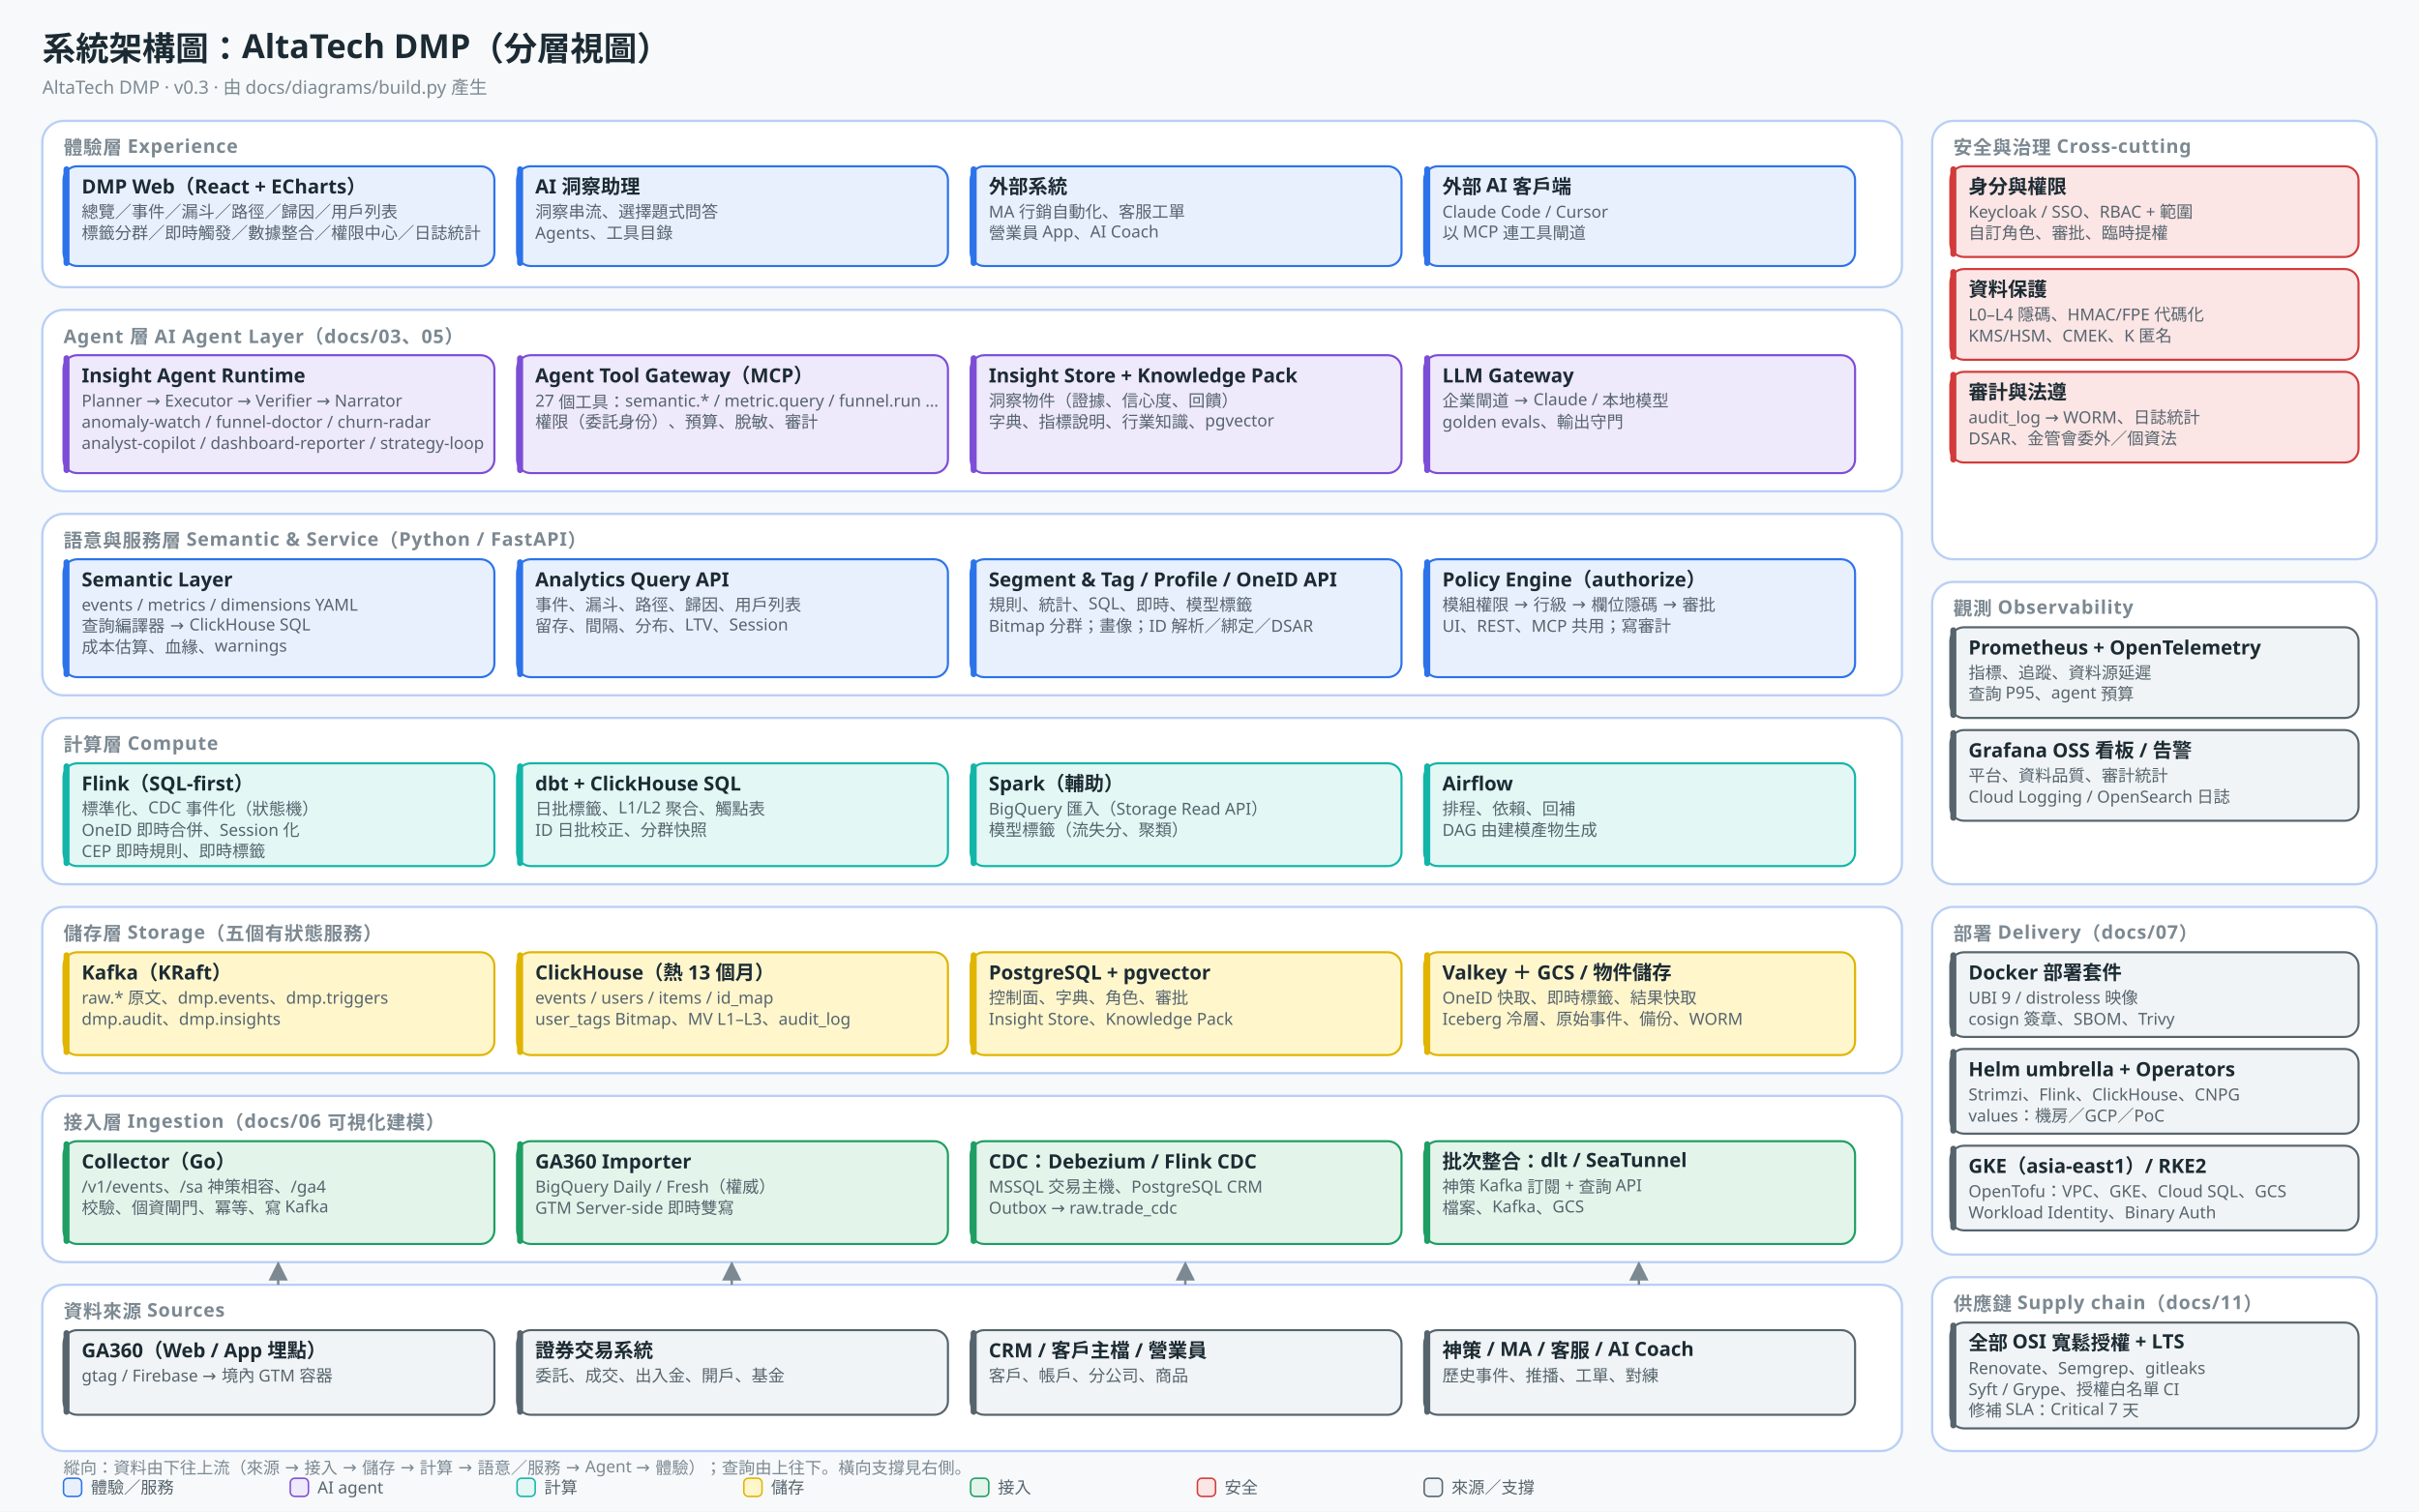
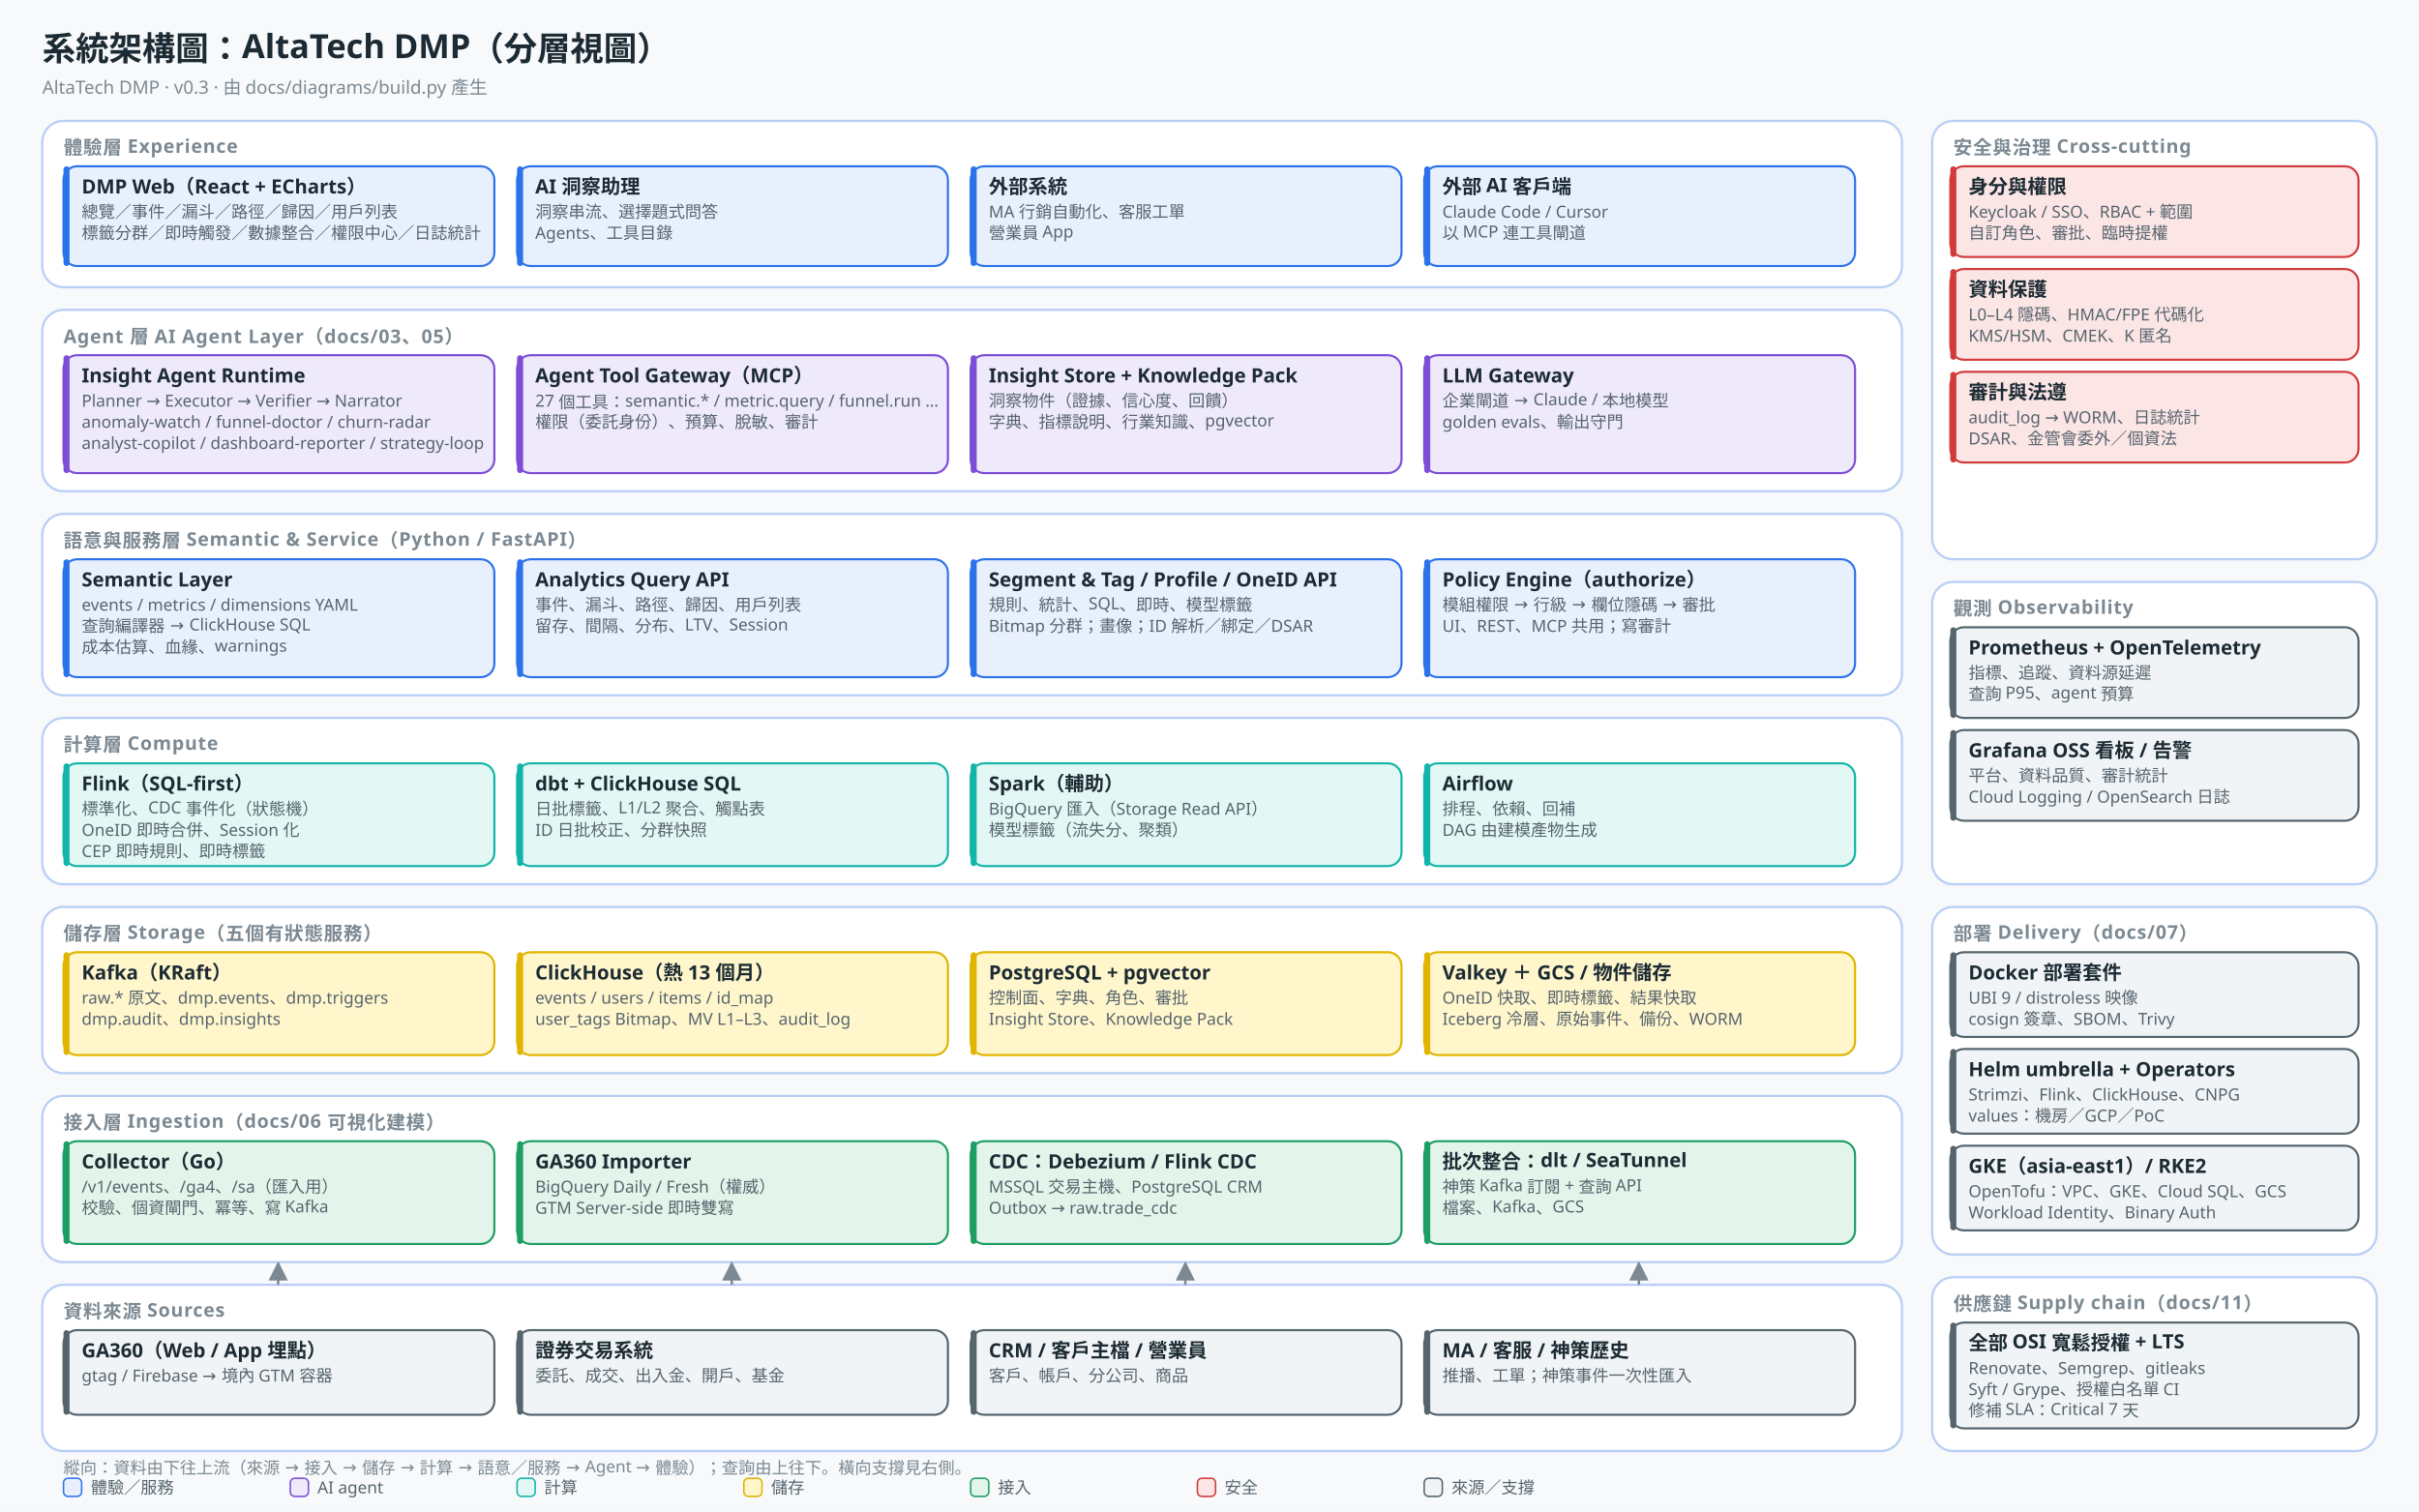
<svg xmlns="http://www.w3.org/2000/svg" viewBox="0 0 1600 1000" width="1600" height="1000">
  <defs>
    <marker id="ah" markerWidth="8" markerHeight="8" refX="7" refY="4" orient="auto">
      <path d="M0,0 L8,4 L0,8 z" fill="#7C8992" />
    </marker>
  </defs>
  <rect width="1600" height="1000" fill="#F7F9FB" />
  <text x="28" y="40" font-family="'Plus Jakarta Sans','Noto Sans TC','PingFang TC','Microsoft JhengHei',sans-serif" font-size="22" font-weight="800" fill="#1C2B33">系統架構圖：AltaTech DMP（分層視圖）</text>
  <text x="28" y="62" font-family="'Plus Jakarta Sans','Noto Sans TC','PingFang TC','Microsoft JhengHei',sans-serif" font-size="12" fill="#7C8992">AltaTech DMP · v0.3 · 由 docs/diagrams/build.py 產生</text>
  <rect x="28" y="80" width="1230" height="110" rx="14" fill="#FFFFFF" stroke="#B9CFF5" stroke-width="1.5" />
  <text x="42" y="102" font-family="'Plus Jakarta Sans','Noto Sans TC','PingFang TC','Microsoft JhengHei',sans-serif" font-size="12.5" font-weight="800" fill="#7C8992" letter-spacing=".5">體驗層  Experience</text>
  <rect x="42" y="110" width="285" height="66" rx="9" fill="#E9F0FD" stroke="#2C73EA" stroke-width="1.4" />
  <rect x="42" y="110" width="4" height="66" rx="2" fill="#2C73EA" />
  <text x="54" y="128" font-family="'Plus Jakarta Sans','Noto Sans TC','PingFang TC','Microsoft JhengHei',sans-serif" font-size="13" font-weight="700" fill="#1C2B33">DMP Web（React + ECharts）</text>
  <text x="54" y="144" font-family="'Plus Jakarta Sans','Noto Sans TC','PingFang TC','Microsoft JhengHei',sans-serif" font-size="11" fill="#56646D">總覽／事件／漏斗／路徑／歸因／用戶列表</text>
  <text x="54" y="158" font-family="'Plus Jakarta Sans','Noto Sans TC','PingFang TC','Microsoft JhengHei',sans-serif" font-size="11" fill="#56646D">標籤分群／即時觸發／數據整合／權限中心／日誌統計</text>
  <rect x="342" y="110" width="285" height="66" rx="9" fill="#E9F0FD" stroke="#2C73EA" stroke-width="1.4" />
  <rect x="342" y="110" width="4" height="66" rx="2" fill="#2C73EA" />
  <text x="354" y="128" font-family="'Plus Jakarta Sans','Noto Sans TC','PingFang TC','Microsoft JhengHei',sans-serif" font-size="13" font-weight="700" fill="#1C2B33">AI 洞察助理</text>
  <text x="354" y="144" font-family="'Plus Jakarta Sans','Noto Sans TC','PingFang TC','Microsoft JhengHei',sans-serif" font-size="11" fill="#56646D">洞察串流、選擇題式問答</text>
  <text x="354" y="158" font-family="'Plus Jakarta Sans','Noto Sans TC','PingFang TC','Microsoft JhengHei',sans-serif" font-size="11" fill="#56646D">Agents、工具目錄</text>
  <rect x="642" y="110" width="285" height="66" rx="9" fill="#E9F0FD" stroke="#2C73EA" stroke-width="1.4" />
  <rect x="642" y="110" width="4" height="66" rx="2" fill="#2C73EA" />
  <text x="654" y="128" font-family="'Plus Jakarta Sans','Noto Sans TC','PingFang TC','Microsoft JhengHei',sans-serif" font-size="13" font-weight="700" fill="#1C2B33">外部系統</text>
  <text x="654" y="144" font-family="'Plus Jakarta Sans','Noto Sans TC','PingFang TC','Microsoft JhengHei',sans-serif" font-size="11" fill="#56646D">MA 行銷自動化、客服工單</text>
-   <text x="654" y="158" font-family="'Plus Jakarta Sans','Noto Sans TC','PingFang TC','Microsoft JhengHei',sans-serif" font-size="11" fill="#56646D">營業員 App、AI Coach</text>
+   <text x="654" y="158" font-family="'Plus Jakarta Sans','Noto Sans TC','PingFang TC','Microsoft JhengHei',sans-serif" font-size="11" fill="#56646D">營業員 App</text>
  <rect x="942" y="110" width="285" height="66" rx="9" fill="#E9F0FD" stroke="#2C73EA" stroke-width="1.4" />
  <rect x="942" y="110" width="4" height="66" rx="2" fill="#2C73EA" />
  <text x="954" y="128" font-family="'Plus Jakarta Sans','Noto Sans TC','PingFang TC','Microsoft JhengHei',sans-serif" font-size="13" font-weight="700" fill="#1C2B33">外部 AI 客戶端</text>
  <text x="954" y="144" font-family="'Plus Jakarta Sans','Noto Sans TC','PingFang TC','Microsoft JhengHei',sans-serif" font-size="11" fill="#56646D">Claude Code / Cursor</text>
  <text x="954" y="158" font-family="'Plus Jakarta Sans','Noto Sans TC','PingFang TC','Microsoft JhengHei',sans-serif" font-size="11" fill="#56646D">以 MCP 連工具閘道</text>
  <rect x="28" y="205" width="1230" height="120" rx="14" fill="#FFFFFF" stroke="#B9CFF5" stroke-width="1.5" />
  <text x="42" y="227" font-family="'Plus Jakarta Sans','Noto Sans TC','PingFang TC','Microsoft JhengHei',sans-serif" font-size="12.5" font-weight="800" fill="#7C8992" letter-spacing=".5">Agent 層  AI Agent Layer（docs/03、05）</text>
  <rect x="42" y="235" width="285" height="78" rx="9" fill="#EEE9FB" stroke="#7C4DD6" stroke-width="1.4" />
  <rect x="42" y="235" width="4" height="78" rx="2" fill="#7C4DD6" />
  <text x="54" y="253" font-family="'Plus Jakarta Sans','Noto Sans TC','PingFang TC','Microsoft JhengHei',sans-serif" font-size="13" font-weight="700" fill="#1C2B33">Insight Agent Runtime</text>
  <text x="54" y="269" font-family="'Plus Jakarta Sans','Noto Sans TC','PingFang TC','Microsoft JhengHei',sans-serif" font-size="11" fill="#56646D">Planner → Executor → Verifier → Narrator</text>
  <text x="54" y="283" font-family="'Plus Jakarta Sans','Noto Sans TC','PingFang TC','Microsoft JhengHei',sans-serif" font-size="11" fill="#56646D">anomaly-watch / funnel-doctor / churn-radar</text>
  <text x="54" y="297" font-family="'Plus Jakarta Sans','Noto Sans TC','PingFang TC','Microsoft JhengHei',sans-serif" font-size="11" fill="#56646D">analyst-copilot / dashboard-reporter / strategy-loop</text>
  <rect x="342" y="235" width="285" height="78" rx="9" fill="#EEE9FB" stroke="#7C4DD6" stroke-width="1.4" />
  <rect x="342" y="235" width="4" height="78" rx="2" fill="#7C4DD6" />
  <text x="354" y="253" font-family="'Plus Jakarta Sans','Noto Sans TC','PingFang TC','Microsoft JhengHei',sans-serif" font-size="13" font-weight="700" fill="#1C2B33">Agent Tool Gateway（MCP）</text>
  <text x="354" y="269" font-family="'Plus Jakarta Sans','Noto Sans TC','PingFang TC','Microsoft JhengHei',sans-serif" font-size="11" fill="#56646D">27 個工具：semantic.* / metric.query / funnel.run …</text>
  <text x="354" y="283" font-family="'Plus Jakarta Sans','Noto Sans TC','PingFang TC','Microsoft JhengHei',sans-serif" font-size="11" fill="#56646D">權限（委託身份）、預算、脫敏、審計</text>
  <rect x="642" y="235" width="285" height="78" rx="9" fill="#EEE9FB" stroke="#7C4DD6" stroke-width="1.4" />
  <rect x="642" y="235" width="4" height="78" rx="2" fill="#7C4DD6" />
  <text x="654" y="253" font-family="'Plus Jakarta Sans','Noto Sans TC','PingFang TC','Microsoft JhengHei',sans-serif" font-size="13" font-weight="700" fill="#1C2B33">Insight Store + Knowledge Pack</text>
  <text x="654" y="269" font-family="'Plus Jakarta Sans','Noto Sans TC','PingFang TC','Microsoft JhengHei',sans-serif" font-size="11" fill="#56646D">洞察物件（證據、信心度、回饋）</text>
  <text x="654" y="283" font-family="'Plus Jakarta Sans','Noto Sans TC','PingFang TC','Microsoft JhengHei',sans-serif" font-size="11" fill="#56646D">字典、指標說明、行業知識、pgvector</text>
  <rect x="942" y="235" width="285" height="78" rx="9" fill="#EEE9FB" stroke="#7C4DD6" stroke-width="1.4" />
  <rect x="942" y="235" width="4" height="78" rx="2" fill="#7C4DD6" />
  <text x="954" y="253" font-family="'Plus Jakarta Sans','Noto Sans TC','PingFang TC','Microsoft JhengHei',sans-serif" font-size="13" font-weight="700" fill="#1C2B33">LLM Gateway</text>
  <text x="954" y="269" font-family="'Plus Jakarta Sans','Noto Sans TC','PingFang TC','Microsoft JhengHei',sans-serif" font-size="11" fill="#56646D">企業閘道 → Claude / 本地模型</text>
  <text x="954" y="283" font-family="'Plus Jakarta Sans','Noto Sans TC','PingFang TC','Microsoft JhengHei',sans-serif" font-size="11" fill="#56646D">golden evals、輸出守門</text>
  <rect x="28" y="340" width="1230" height="120" rx="14" fill="#FFFFFF" stroke="#B9CFF5" stroke-width="1.5" />
  <text x="42" y="362" font-family="'Plus Jakarta Sans','Noto Sans TC','PingFang TC','Microsoft JhengHei',sans-serif" font-size="12.5" font-weight="800" fill="#7C8992" letter-spacing=".5">語意與服務層  Semantic &amp; Service（Python / FastAPI）</text>
  <rect x="42" y="370" width="285" height="78" rx="9" fill="#E9F0FD" stroke="#2C73EA" stroke-width="1.4" />
  <rect x="42" y="370" width="4" height="78" rx="2" fill="#2C73EA" />
  <text x="54" y="388" font-family="'Plus Jakarta Sans','Noto Sans TC','PingFang TC','Microsoft JhengHei',sans-serif" font-size="13" font-weight="700" fill="#1C2B33">Semantic Layer</text>
  <text x="54" y="404" font-family="'Plus Jakarta Sans','Noto Sans TC','PingFang TC','Microsoft JhengHei',sans-serif" font-size="11" fill="#56646D">events / metrics / dimensions YAML</text>
  <text x="54" y="418" font-family="'Plus Jakarta Sans','Noto Sans TC','PingFang TC','Microsoft JhengHei',sans-serif" font-size="11" fill="#56646D">查詢編譯器 → ClickHouse SQL</text>
  <text x="54" y="432" font-family="'Plus Jakarta Sans','Noto Sans TC','PingFang TC','Microsoft JhengHei',sans-serif" font-size="11" fill="#56646D">成本估算、血緣、warnings</text>
  <rect x="342" y="370" width="285" height="78" rx="9" fill="#E9F0FD" stroke="#2C73EA" stroke-width="1.4" />
  <rect x="342" y="370" width="4" height="78" rx="2" fill="#2C73EA" />
  <text x="354" y="388" font-family="'Plus Jakarta Sans','Noto Sans TC','PingFang TC','Microsoft JhengHei',sans-serif" font-size="13" font-weight="700" fill="#1C2B33">Analytics Query API</text>
  <text x="354" y="404" font-family="'Plus Jakarta Sans','Noto Sans TC','PingFang TC','Microsoft JhengHei',sans-serif" font-size="11" fill="#56646D">事件、漏斗、路徑、歸因、用戶列表</text>
  <text x="354" y="418" font-family="'Plus Jakarta Sans','Noto Sans TC','PingFang TC','Microsoft JhengHei',sans-serif" font-size="11" fill="#56646D">留存、間隔、分布、LTV、Session</text>
  <rect x="642" y="370" width="285" height="78" rx="9" fill="#E9F0FD" stroke="#2C73EA" stroke-width="1.4" />
  <rect x="642" y="370" width="4" height="78" rx="2" fill="#2C73EA" />
  <text x="654" y="388" font-family="'Plus Jakarta Sans','Noto Sans TC','PingFang TC','Microsoft JhengHei',sans-serif" font-size="13" font-weight="700" fill="#1C2B33">Segment &amp; Tag / Profile / OneID API</text>
  <text x="654" y="404" font-family="'Plus Jakarta Sans','Noto Sans TC','PingFang TC','Microsoft JhengHei',sans-serif" font-size="11" fill="#56646D">規則、統計、SQL、即時、模型標籤</text>
  <text x="654" y="418" font-family="'Plus Jakarta Sans','Noto Sans TC','PingFang TC','Microsoft JhengHei',sans-serif" font-size="11" fill="#56646D">Bitmap 分群；畫像；ID 解析／綁定／DSAR</text>
  <rect x="942" y="370" width="285" height="78" rx="9" fill="#E9F0FD" stroke="#2C73EA" stroke-width="1.4" />
  <rect x="942" y="370" width="4" height="78" rx="2" fill="#2C73EA" />
  <text x="954" y="388" font-family="'Plus Jakarta Sans','Noto Sans TC','PingFang TC','Microsoft JhengHei',sans-serif" font-size="13" font-weight="700" fill="#1C2B33">Policy Engine（authorize）</text>
  <text x="954" y="404" font-family="'Plus Jakarta Sans','Noto Sans TC','PingFang TC','Microsoft JhengHei',sans-serif" font-size="11" fill="#56646D">模組權限 → 行級 → 欄位隱碼 → 審批</text>
  <text x="954" y="418" font-family="'Plus Jakarta Sans','Noto Sans TC','PingFang TC','Microsoft JhengHei',sans-serif" font-size="11" fill="#56646D">UI、REST、MCP 共用；寫審計</text>
  <rect x="28" y="475" width="1230" height="110" rx="14" fill="#FFFFFF" stroke="#B9CFF5" stroke-width="1.5" />
  <text x="42" y="497" font-family="'Plus Jakarta Sans','Noto Sans TC','PingFang TC','Microsoft JhengHei',sans-serif" font-size="12.5" font-weight="800" fill="#7C8992" letter-spacing=".5">計算層  Compute</text>
  <rect x="42" y="505" width="285" height="68" rx="9" fill="#E3F7F5" stroke="#12B5A8" stroke-width="1.4" />
  <rect x="42" y="505" width="4" height="68" rx="2" fill="#12B5A8" />
  <text x="54" y="523" font-family="'Plus Jakarta Sans','Noto Sans TC','PingFang TC','Microsoft JhengHei',sans-serif" font-size="13" font-weight="700" fill="#1C2B33">Flink（SQL-first）</text>
  <text x="54" y="539" font-family="'Plus Jakarta Sans','Noto Sans TC','PingFang TC','Microsoft JhengHei',sans-serif" font-size="11" fill="#56646D">標準化、CDC 事件化（狀態機）</text>
  <text x="54" y="553" font-family="'Plus Jakarta Sans','Noto Sans TC','PingFang TC','Microsoft JhengHei',sans-serif" font-size="11" fill="#56646D">OneID 即時合併、Session 化</text>
  <text x="54" y="567" font-family="'Plus Jakarta Sans','Noto Sans TC','PingFang TC','Microsoft JhengHei',sans-serif" font-size="11" fill="#56646D">CEP 即時規則、即時標籤</text>
  <rect x="342" y="505" width="285" height="68" rx="9" fill="#E3F7F5" stroke="#12B5A8" stroke-width="1.4" />
  <rect x="342" y="505" width="4" height="68" rx="2" fill="#12B5A8" />
  <text x="354" y="523" font-family="'Plus Jakarta Sans','Noto Sans TC','PingFang TC','Microsoft JhengHei',sans-serif" font-size="13" font-weight="700" fill="#1C2B33">dbt + ClickHouse SQL</text>
  <text x="354" y="539" font-family="'Plus Jakarta Sans','Noto Sans TC','PingFang TC','Microsoft JhengHei',sans-serif" font-size="11" fill="#56646D">日批標籤、L1/L2 聚合、觸點表</text>
  <text x="354" y="553" font-family="'Plus Jakarta Sans','Noto Sans TC','PingFang TC','Microsoft JhengHei',sans-serif" font-size="11" fill="#56646D">ID 日批校正、分群快照</text>
  <rect x="642" y="505" width="285" height="68" rx="9" fill="#E3F7F5" stroke="#12B5A8" stroke-width="1.4" />
  <rect x="642" y="505" width="4" height="68" rx="2" fill="#12B5A8" />
  <text x="654" y="523" font-family="'Plus Jakarta Sans','Noto Sans TC','PingFang TC','Microsoft JhengHei',sans-serif" font-size="13" font-weight="700" fill="#1C2B33">Spark（輔助）</text>
  <text x="654" y="539" font-family="'Plus Jakarta Sans','Noto Sans TC','PingFang TC','Microsoft JhengHei',sans-serif" font-size="11" fill="#56646D">BigQuery 匯入（Storage Read API）</text>
  <text x="654" y="553" font-family="'Plus Jakarta Sans','Noto Sans TC','PingFang TC','Microsoft JhengHei',sans-serif" font-size="11" fill="#56646D">模型標籤（流失分、聚類）</text>
  <rect x="942" y="505" width="285" height="68" rx="9" fill="#E3F7F5" stroke="#12B5A8" stroke-width="1.4" />
  <rect x="942" y="505" width="4" height="68" rx="2" fill="#12B5A8" />
  <text x="954" y="523" font-family="'Plus Jakarta Sans','Noto Sans TC','PingFang TC','Microsoft JhengHei',sans-serif" font-size="13" font-weight="700" fill="#1C2B33">Airflow</text>
  <text x="954" y="539" font-family="'Plus Jakarta Sans','Noto Sans TC','PingFang TC','Microsoft JhengHei',sans-serif" font-size="11" fill="#56646D">排程、依賴、回補</text>
  <text x="954" y="553" font-family="'Plus Jakarta Sans','Noto Sans TC','PingFang TC','Microsoft JhengHei',sans-serif" font-size="11" fill="#56646D">DAG 由建模產物生成</text>
  <rect x="28" y="600" width="1230" height="110" rx="14" fill="#FFFFFF" stroke="#B9CFF5" stroke-width="1.5" />
  <text x="42" y="622" font-family="'Plus Jakarta Sans','Noto Sans TC','PingFang TC','Microsoft JhengHei',sans-serif" font-size="12.5" font-weight="800" fill="#7C8992" letter-spacing=".5">儲存層  Storage（五個有狀態服務）</text>
  <rect x="42" y="630" width="285" height="68" rx="9" fill="#FFF6CC" stroke="#E0B400" stroke-width="1.4" />
  <rect x="42" y="630" width="4" height="68" rx="2" fill="#E0B400" />
  <text x="54" y="648" font-family="'Plus Jakarta Sans','Noto Sans TC','PingFang TC','Microsoft JhengHei',sans-serif" font-size="13" font-weight="700" fill="#1C2B33">Kafka（KRaft）</text>
  <text x="54" y="664" font-family="'Plus Jakarta Sans','Noto Sans TC','PingFang TC','Microsoft JhengHei',sans-serif" font-size="11" fill="#56646D">raw.* 原文、dmp.events、dmp.triggers</text>
  <text x="54" y="678" font-family="'Plus Jakarta Sans','Noto Sans TC','PingFang TC','Microsoft JhengHei',sans-serif" font-size="11" fill="#56646D">dmp.audit、dmp.insights</text>
  <rect x="342" y="630" width="285" height="68" rx="9" fill="#FFF6CC" stroke="#E0B400" stroke-width="1.4" />
  <rect x="342" y="630" width="4" height="68" rx="2" fill="#E0B400" />
  <text x="354" y="648" font-family="'Plus Jakarta Sans','Noto Sans TC','PingFang TC','Microsoft JhengHei',sans-serif" font-size="13" font-weight="700" fill="#1C2B33">ClickHouse（熱 13 個月）</text>
  <text x="354" y="664" font-family="'Plus Jakarta Sans','Noto Sans TC','PingFang TC','Microsoft JhengHei',sans-serif" font-size="11" fill="#56646D">events / users / items / id_map</text>
  <text x="354" y="678" font-family="'Plus Jakarta Sans','Noto Sans TC','PingFang TC','Microsoft JhengHei',sans-serif" font-size="11" fill="#56646D">user_tags Bitmap、MV L1–L3、audit_log</text>
  <rect x="642" y="630" width="285" height="68" rx="9" fill="#FFF6CC" stroke="#E0B400" stroke-width="1.4" />
  <rect x="642" y="630" width="4" height="68" rx="2" fill="#E0B400" />
  <text x="654" y="648" font-family="'Plus Jakarta Sans','Noto Sans TC','PingFang TC','Microsoft JhengHei',sans-serif" font-size="13" font-weight="700" fill="#1C2B33">PostgreSQL + pgvector</text>
  <text x="654" y="664" font-family="'Plus Jakarta Sans','Noto Sans TC','PingFang TC','Microsoft JhengHei',sans-serif" font-size="11" fill="#56646D">控制面、字典、角色、審批</text>
  <text x="654" y="678" font-family="'Plus Jakarta Sans','Noto Sans TC','PingFang TC','Microsoft JhengHei',sans-serif" font-size="11" fill="#56646D">Insight Store、Knowledge Pack</text>
  <rect x="942" y="630" width="285" height="68" rx="9" fill="#FFF6CC" stroke="#E0B400" stroke-width="1.4" />
  <rect x="942" y="630" width="4" height="68" rx="2" fill="#E0B400" />
  <text x="954" y="648" font-family="'Plus Jakarta Sans','Noto Sans TC','PingFang TC','Microsoft JhengHei',sans-serif" font-size="13" font-weight="700" fill="#1C2B33">Valkey ＋ GCS / 物件儲存</text>
  <text x="954" y="664" font-family="'Plus Jakarta Sans','Noto Sans TC','PingFang TC','Microsoft JhengHei',sans-serif" font-size="11" fill="#56646D">OneID 快取、即時標籤、結果快取</text>
  <text x="954" y="678" font-family="'Plus Jakarta Sans','Noto Sans TC','PingFang TC','Microsoft JhengHei',sans-serif" font-size="11" fill="#56646D">Iceberg 冷層、原始事件、備份、WORM</text>
  <rect x="28" y="725" width="1230" height="110" rx="14" fill="#FFFFFF" stroke="#B9CFF5" stroke-width="1.5" />
  <text x="42" y="747" font-family="'Plus Jakarta Sans','Noto Sans TC','PingFang TC','Microsoft JhengHei',sans-serif" font-size="12.5" font-weight="800" fill="#7C8992" letter-spacing=".5">接入層  Ingestion（docs/06 可視化建模）</text>
  <rect x="42" y="755" width="285" height="68" rx="9" fill="#E3F4EA" stroke="#1E9E63" stroke-width="1.4" />
  <rect x="42" y="755" width="4" height="68" rx="2" fill="#1E9E63" />
  <text x="54" y="773" font-family="'Plus Jakarta Sans','Noto Sans TC','PingFang TC','Microsoft JhengHei',sans-serif" font-size="13" font-weight="700" fill="#1C2B33">Collector（Go）</text>
-   <text x="54" y="789" font-family="'Plus Jakarta Sans','Noto Sans TC','PingFang TC','Microsoft JhengHei',sans-serif" font-size="11" fill="#56646D">/v1/events、/sa 神策相容、/ga4</text>
+   <text x="54" y="789" font-family="'Plus Jakarta Sans','Noto Sans TC','PingFang TC','Microsoft JhengHei',sans-serif" font-size="11" fill="#56646D">/v1/events、/ga4、/sa（匯入用）</text>
  <text x="54" y="803" font-family="'Plus Jakarta Sans','Noto Sans TC','PingFang TC','Microsoft JhengHei',sans-serif" font-size="11" fill="#56646D">校驗、個資閘門、冪等、寫 Kafka</text>
  <rect x="342" y="755" width="285" height="68" rx="9" fill="#E3F4EA" stroke="#1E9E63" stroke-width="1.4" />
  <rect x="342" y="755" width="4" height="68" rx="2" fill="#1E9E63" />
  <text x="354" y="773" font-family="'Plus Jakarta Sans','Noto Sans TC','PingFang TC','Microsoft JhengHei',sans-serif" font-size="13" font-weight="700" fill="#1C2B33">GA360 Importer</text>
  <text x="354" y="789" font-family="'Plus Jakarta Sans','Noto Sans TC','PingFang TC','Microsoft JhengHei',sans-serif" font-size="11" fill="#56646D">BigQuery Daily / Fresh（權威）</text>
  <text x="354" y="803" font-family="'Plus Jakarta Sans','Noto Sans TC','PingFang TC','Microsoft JhengHei',sans-serif" font-size="11" fill="#56646D">GTM Server-side 即時雙寫</text>
  <rect x="642" y="755" width="285" height="68" rx="9" fill="#E3F4EA" stroke="#1E9E63" stroke-width="1.4" />
  <rect x="642" y="755" width="4" height="68" rx="2" fill="#1E9E63" />
  <text x="654" y="773" font-family="'Plus Jakarta Sans','Noto Sans TC','PingFang TC','Microsoft JhengHei',sans-serif" font-size="13" font-weight="700" fill="#1C2B33">CDC：Debezium / Flink CDC</text>
  <text x="654" y="789" font-family="'Plus Jakarta Sans','Noto Sans TC','PingFang TC','Microsoft JhengHei',sans-serif" font-size="11" fill="#56646D">MSSQL 交易主機、PostgreSQL CRM</text>
  <text x="654" y="803" font-family="'Plus Jakarta Sans','Noto Sans TC','PingFang TC','Microsoft JhengHei',sans-serif" font-size="11" fill="#56646D">Outbox → raw.trade_cdc</text>
  <rect x="942" y="755" width="285" height="68" rx="9" fill="#E3F4EA" stroke="#1E9E63" stroke-width="1.4" />
  <rect x="942" y="755" width="4" height="68" rx="2" fill="#1E9E63" />
  <text x="954" y="773" font-family="'Plus Jakarta Sans','Noto Sans TC','PingFang TC','Microsoft JhengHei',sans-serif" font-size="13" font-weight="700" fill="#1C2B33">批次整合：dlt / SeaTunnel</text>
  <text x="954" y="789" font-family="'Plus Jakarta Sans','Noto Sans TC','PingFang TC','Microsoft JhengHei',sans-serif" font-size="11" fill="#56646D">神策 Kafka 訂閱 + 查詢 API</text>
  <text x="954" y="803" font-family="'Plus Jakarta Sans','Noto Sans TC','PingFang TC','Microsoft JhengHei',sans-serif" font-size="11" fill="#56646D">檔案、Kafka、GCS</text>
  <rect x="28" y="850" width="1230" height="110" rx="14" fill="#FFFFFF" stroke="#B9CFF5" stroke-width="1.5" />
  <text x="42" y="872" font-family="'Plus Jakarta Sans','Noto Sans TC','PingFang TC','Microsoft JhengHei',sans-serif" font-size="12.5" font-weight="800" fill="#7C8992" letter-spacing=".5">資料來源  Sources</text>
  <rect x="42" y="880" width="285" height="56" rx="9" fill="#F1F4F6" stroke="#56646D" stroke-width="1.4" />
  <rect x="42" y="880" width="4" height="56" rx="2" fill="#56646D" />
  <text x="54" y="898" font-family="'Plus Jakarta Sans','Noto Sans TC','PingFang TC','Microsoft JhengHei',sans-serif" font-size="13" font-weight="700" fill="#1C2B33">GA360（Web / App 埋點）</text>
  <text x="54" y="914" font-family="'Plus Jakarta Sans','Noto Sans TC','PingFang TC','Microsoft JhengHei',sans-serif" font-size="11" fill="#56646D">gtag / Firebase → 境內 GTM 容器</text>
  <rect x="342" y="880" width="285" height="56" rx="9" fill="#F1F4F6" stroke="#56646D" stroke-width="1.4" />
  <rect x="342" y="880" width="4" height="56" rx="2" fill="#56646D" />
  <text x="354" y="898" font-family="'Plus Jakarta Sans','Noto Sans TC','PingFang TC','Microsoft JhengHei',sans-serif" font-size="13" font-weight="700" fill="#1C2B33">證券交易系統</text>
  <text x="354" y="914" font-family="'Plus Jakarta Sans','Noto Sans TC','PingFang TC','Microsoft JhengHei',sans-serif" font-size="11" fill="#56646D">委託、成交、出入金、開戶、基金</text>
  <rect x="642" y="880" width="285" height="56" rx="9" fill="#F1F4F6" stroke="#56646D" stroke-width="1.4" />
  <rect x="642" y="880" width="4" height="56" rx="2" fill="#56646D" />
  <text x="654" y="898" font-family="'Plus Jakarta Sans','Noto Sans TC','PingFang TC','Microsoft JhengHei',sans-serif" font-size="13" font-weight="700" fill="#1C2B33">CRM / 客戶主檔 / 營業員</text>
  <text x="654" y="914" font-family="'Plus Jakarta Sans','Noto Sans TC','PingFang TC','Microsoft JhengHei',sans-serif" font-size="11" fill="#56646D">客戶、帳戶、分公司、商品</text>
  <rect x="942" y="880" width="285" height="56" rx="9" fill="#F1F4F6" stroke="#56646D" stroke-width="1.4" />
  <rect x="942" y="880" width="4" height="56" rx="2" fill="#56646D" />
-   <text x="954" y="898" font-family="'Plus Jakarta Sans','Noto Sans TC','PingFang TC','Microsoft JhengHei',sans-serif" font-size="13" font-weight="700" fill="#1C2B33">神策 / MA / 客服 / AI Coach</text>
-   <text x="954" y="914" font-family="'Plus Jakarta Sans','Noto Sans TC','PingFang TC','Microsoft JhengHei',sans-serif" font-size="11" fill="#56646D">歷史事件、推播、工單、對練</text>
+   <text x="954" y="898" font-family="'Plus Jakarta Sans','Noto Sans TC','PingFang TC','Microsoft JhengHei',sans-serif" font-size="13" font-weight="700" fill="#1C2B33">MA / 客服 / 神策歷史</text>
+   <text x="954" y="914" font-family="'Plus Jakarta Sans','Noto Sans TC','PingFang TC','Microsoft JhengHei',sans-serif" font-size="11" fill="#56646D">推播、工單；神策事件一次性匯入</text>
  <path d="M184,850 L184,836" fill="none" stroke="#7C8992" stroke-width="1.6" marker-end="url(#ah)" />
  <path d="M484,850 L484,836" fill="none" stroke="#7C8992" stroke-width="1.6" marker-end="url(#ah)" />
  <path d="M784,850 L784,836" fill="none" stroke="#7C8992" stroke-width="1.6" marker-end="url(#ah)" />
  <path d="M1084,850 L1084,836" fill="none" stroke="#7C8992" stroke-width="1.6" marker-end="url(#ah)" />
  <text x="42" y="975" font-family="'Plus Jakarta Sans','Noto Sans TC','PingFang TC','Microsoft JhengHei',sans-serif" font-size="11" fill="#7C8992">縱向：資料由下往上流（來源 → 接入 → 儲存 → 計算 → 語意／服務 → Agent → 體驗）；查詢由上往下。橫向支撐見右側。</text>
  <rect x="1278" y="80" width="294" height="290" rx="14" fill="#FFFFFF" stroke="#B9CFF5" stroke-width="1.5" />
  <text x="1292" y="102" font-family="'Plus Jakarta Sans','Noto Sans TC','PingFang TC','Microsoft JhengHei',sans-serif" font-size="12.5" font-weight="800" fill="#7C8992" letter-spacing=".5">安全與治理  Cross-cutting</text>
  <rect x="1290" y="110" width="270" height="60" rx="9" fill="#FBE5E5" stroke="#D23B3B" stroke-width="1.4" />
  <rect x="1290" y="110" width="4" height="60" rx="2" fill="#D23B3B" />
  <text x="1302" y="128" font-family="'Plus Jakarta Sans','Noto Sans TC','PingFang TC','Microsoft JhengHei',sans-serif" font-size="13" font-weight="700" fill="#1C2B33">身分與權限</text>
  <text x="1302" y="144" font-family="'Plus Jakarta Sans','Noto Sans TC','PingFang TC','Microsoft JhengHei',sans-serif" font-size="11" fill="#56646D">Keycloak / SSO、RBAC + 範圍</text>
  <text x="1302" y="158" font-family="'Plus Jakarta Sans','Noto Sans TC','PingFang TC','Microsoft JhengHei',sans-serif" font-size="11" fill="#56646D">自訂角色、審批、臨時提權</text>
  <rect x="1290" y="178" width="270" height="60" rx="9" fill="#FBE5E5" stroke="#D23B3B" stroke-width="1.4" />
  <rect x="1290" y="178" width="4" height="60" rx="2" fill="#D23B3B" />
  <text x="1302" y="196" font-family="'Plus Jakarta Sans','Noto Sans TC','PingFang TC','Microsoft JhengHei',sans-serif" font-size="13" font-weight="700" fill="#1C2B33">資料保護</text>
  <text x="1302" y="212" font-family="'Plus Jakarta Sans','Noto Sans TC','PingFang TC','Microsoft JhengHei',sans-serif" font-size="11" fill="#56646D">L0–L4 隱碼、HMAC/FPE 代碼化</text>
  <text x="1302" y="226" font-family="'Plus Jakarta Sans','Noto Sans TC','PingFang TC','Microsoft JhengHei',sans-serif" font-size="11" fill="#56646D">KMS/HSM、CMEK、K 匿名</text>
  <rect x="1290" y="246" width="270" height="60" rx="9" fill="#FBE5E5" stroke="#D23B3B" stroke-width="1.4" />
  <rect x="1290" y="246" width="4" height="60" rx="2" fill="#D23B3B" />
  <text x="1302" y="264" font-family="'Plus Jakarta Sans','Noto Sans TC','PingFang TC','Microsoft JhengHei',sans-serif" font-size="13" font-weight="700" fill="#1C2B33">審計與法遵</text>
  <text x="1302" y="280" font-family="'Plus Jakarta Sans','Noto Sans TC','PingFang TC','Microsoft JhengHei',sans-serif" font-size="11" fill="#56646D">audit_log → WORM、日誌統計</text>
  <text x="1302" y="294" font-family="'Plus Jakarta Sans','Noto Sans TC','PingFang TC','Microsoft JhengHei',sans-serif" font-size="11" fill="#56646D">DSAR、金管會委外／個資法</text>
  <rect x="1278" y="385" width="294" height="200" rx="14" fill="#FFFFFF" stroke="#B9CFF5" stroke-width="1.5" />
  <text x="1292" y="407" font-family="'Plus Jakarta Sans','Noto Sans TC','PingFang TC','Microsoft JhengHei',sans-serif" font-size="12.5" font-weight="800" fill="#7C8992" letter-spacing=".5">觀測  Observability</text>
  <rect x="1290" y="415" width="270" height="60" rx="9" fill="#F1F4F6" stroke="#56646D" stroke-width="1.4" />
  <rect x="1290" y="415" width="4" height="60" rx="2" fill="#56646D" />
  <text x="1302" y="433" font-family="'Plus Jakarta Sans','Noto Sans TC','PingFang TC','Microsoft JhengHei',sans-serif" font-size="13" font-weight="700" fill="#1C2B33">Prometheus + OpenTelemetry</text>
  <text x="1302" y="449" font-family="'Plus Jakarta Sans','Noto Sans TC','PingFang TC','Microsoft JhengHei',sans-serif" font-size="11" fill="#56646D">指標、追蹤、資料源延遲</text>
  <text x="1302" y="463" font-family="'Plus Jakarta Sans','Noto Sans TC','PingFang TC','Microsoft JhengHei',sans-serif" font-size="11" fill="#56646D">查詢 P95、agent 預算</text>
  <rect x="1290" y="483" width="270" height="60" rx="9" fill="#F1F4F6" stroke="#56646D" stroke-width="1.4" />
  <rect x="1290" y="483" width="4" height="60" rx="2" fill="#56646D" />
  <text x="1302" y="501" font-family="'Plus Jakarta Sans','Noto Sans TC','PingFang TC','Microsoft JhengHei',sans-serif" font-size="13" font-weight="700" fill="#1C2B33">Grafana OSS 看板 / 告警</text>
  <text x="1302" y="517" font-family="'Plus Jakarta Sans','Noto Sans TC','PingFang TC','Microsoft JhengHei',sans-serif" font-size="11" fill="#56646D">平台、資料品質、審計統計</text>
  <text x="1302" y="531" font-family="'Plus Jakarta Sans','Noto Sans TC','PingFang TC','Microsoft JhengHei',sans-serif" font-size="11" fill="#56646D">Cloud Logging / OpenSearch 日誌</text>
  <rect x="1278" y="600" width="294" height="230" rx="14" fill="#FFFFFF" stroke="#B9CFF5" stroke-width="1.5" />
  <text x="1292" y="622" font-family="'Plus Jakarta Sans','Noto Sans TC','PingFang TC','Microsoft JhengHei',sans-serif" font-size="12.5" font-weight="800" fill="#7C8992" letter-spacing=".5">部署  Delivery（docs/07）</text>
  <rect x="1290" y="630" width="270" height="56" rx="9" fill="#F1F4F6" stroke="#56646D" stroke-width="1.4" />
  <rect x="1290" y="630" width="4" height="56" rx="2" fill="#56646D" />
  <text x="1302" y="648" font-family="'Plus Jakarta Sans','Noto Sans TC','PingFang TC','Microsoft JhengHei',sans-serif" font-size="13" font-weight="700" fill="#1C2B33">Docker 部署套件</text>
  <text x="1302" y="664" font-family="'Plus Jakarta Sans','Noto Sans TC','PingFang TC','Microsoft JhengHei',sans-serif" font-size="11" fill="#56646D">UBI 9 / distroless 映像</text>
  <text x="1302" y="678" font-family="'Plus Jakarta Sans','Noto Sans TC','PingFang TC','Microsoft JhengHei',sans-serif" font-size="11" fill="#56646D">cosign 簽章、SBOM、Trivy</text>
  <rect x="1290" y="694" width="270" height="56" rx="9" fill="#F1F4F6" stroke="#56646D" stroke-width="1.4" />
  <rect x="1290" y="694" width="4" height="56" rx="2" fill="#56646D" />
  <text x="1302" y="712" font-family="'Plus Jakarta Sans','Noto Sans TC','PingFang TC','Microsoft JhengHei',sans-serif" font-size="13" font-weight="700" fill="#1C2B33">Helm umbrella + Operators</text>
  <text x="1302" y="728" font-family="'Plus Jakarta Sans','Noto Sans TC','PingFang TC','Microsoft JhengHei',sans-serif" font-size="11" fill="#56646D">Strimzi、Flink、ClickHouse、CNPG</text>
  <text x="1302" y="742" font-family="'Plus Jakarta Sans','Noto Sans TC','PingFang TC','Microsoft JhengHei',sans-serif" font-size="11" fill="#56646D">values：機房／GCP／PoC</text>
  <rect x="1290" y="758" width="270" height="56" rx="9" fill="#F1F4F6" stroke="#56646D" stroke-width="1.4" />
  <rect x="1290" y="758" width="4" height="56" rx="2" fill="#56646D" />
  <text x="1302" y="776" font-family="'Plus Jakarta Sans','Noto Sans TC','PingFang TC','Microsoft JhengHei',sans-serif" font-size="13" font-weight="700" fill="#1C2B33">GKE（asia-east1）/ RKE2</text>
  <text x="1302" y="792" font-family="'Plus Jakarta Sans','Noto Sans TC','PingFang TC','Microsoft JhengHei',sans-serif" font-size="11" fill="#56646D">OpenTofu：VPC、GKE、Cloud SQL、GCS</text>
  <text x="1302" y="806" font-family="'Plus Jakarta Sans','Noto Sans TC','PingFang TC','Microsoft JhengHei',sans-serif" font-size="11" fill="#56646D">Workload Identity、Binary Auth</text>
  <rect x="1278" y="845" width="294" height="115" rx="14" fill="#FFFFFF" stroke="#B9CFF5" stroke-width="1.5" />
  <text x="1292" y="867" font-family="'Plus Jakarta Sans','Noto Sans TC','PingFang TC','Microsoft JhengHei',sans-serif" font-size="12.5" font-weight="800" fill="#7C8992" letter-spacing=".5">供應鏈  Supply chain（docs/11）</text>
  <rect x="1290" y="875" width="270" height="70" rx="9" fill="#F1F4F6" stroke="#56646D" stroke-width="1.4" />
  <rect x="1290" y="875" width="4" height="70" rx="2" fill="#56646D" />
  <text x="1302" y="893" font-family="'Plus Jakarta Sans','Noto Sans TC','PingFang TC','Microsoft JhengHei',sans-serif" font-size="13" font-weight="700" fill="#1C2B33">全部 OSI 寬鬆授權 + LTS</text>
  <text x="1302" y="909" font-family="'Plus Jakarta Sans','Noto Sans TC','PingFang TC','Microsoft JhengHei',sans-serif" font-size="11" fill="#56646D">Renovate、Semgrep、gitleaks</text>
  <text x="1302" y="923" font-family="'Plus Jakarta Sans','Noto Sans TC','PingFang TC','Microsoft JhengHei',sans-serif" font-size="11" fill="#56646D">Syft / Grype、授權白名單 CI</text>
  <text x="1302" y="937" font-family="'Plus Jakarta Sans','Noto Sans TC','PingFang TC','Microsoft JhengHei',sans-serif" font-size="11" fill="#56646D">修補 SLA：Critical 7 天</text>
  <rect x="42" y="978" width="12" height="12" rx="3" fill="#E9F0FD" stroke="#2C73EA" />
  <text x="60" y="988" font-family="'Plus Jakarta Sans','Noto Sans TC','PingFang TC','Microsoft JhengHei',sans-serif" font-size="11" fill="#56646D">體驗／服務</text>
  <rect x="192" y="978" width="12" height="12" rx="3" fill="#EEE9FB" stroke="#7C4DD6" />
  <text x="210" y="988" font-family="'Plus Jakarta Sans','Noto Sans TC','PingFang TC','Microsoft JhengHei',sans-serif" font-size="11" fill="#56646D">AI agent</text>
  <rect x="342" y="978" width="12" height="12" rx="3" fill="#E3F7F5" stroke="#12B5A8" />
  <text x="360" y="988" font-family="'Plus Jakarta Sans','Noto Sans TC','PingFang TC','Microsoft JhengHei',sans-serif" font-size="11" fill="#56646D">計算</text>
  <rect x="492" y="978" width="12" height="12" rx="3" fill="#FFF6CC" stroke="#E0B400" />
  <text x="510" y="988" font-family="'Plus Jakarta Sans','Noto Sans TC','PingFang TC','Microsoft JhengHei',sans-serif" font-size="11" fill="#56646D">儲存</text>
  <rect x="642" y="978" width="12" height="12" rx="3" fill="#E3F4EA" stroke="#1E9E63" />
  <text x="660" y="988" font-family="'Plus Jakarta Sans','Noto Sans TC','PingFang TC','Microsoft JhengHei',sans-serif" font-size="11" fill="#56646D">接入</text>
  <rect x="792" y="978" width="12" height="12" rx="3" fill="#FBE5E5" stroke="#D23B3B" />
  <text x="810" y="988" font-family="'Plus Jakarta Sans','Noto Sans TC','PingFang TC','Microsoft JhengHei',sans-serif" font-size="11" fill="#56646D">安全</text>
  <rect x="942" y="978" width="12" height="12" rx="3" fill="#F1F4F6" stroke="#56646D" />
  <text x="960" y="988" font-family="'Plus Jakarta Sans','Noto Sans TC','PingFang TC','Microsoft JhengHei',sans-serif" font-size="11" fill="#56646D">來源／支撐</text>
</svg>
